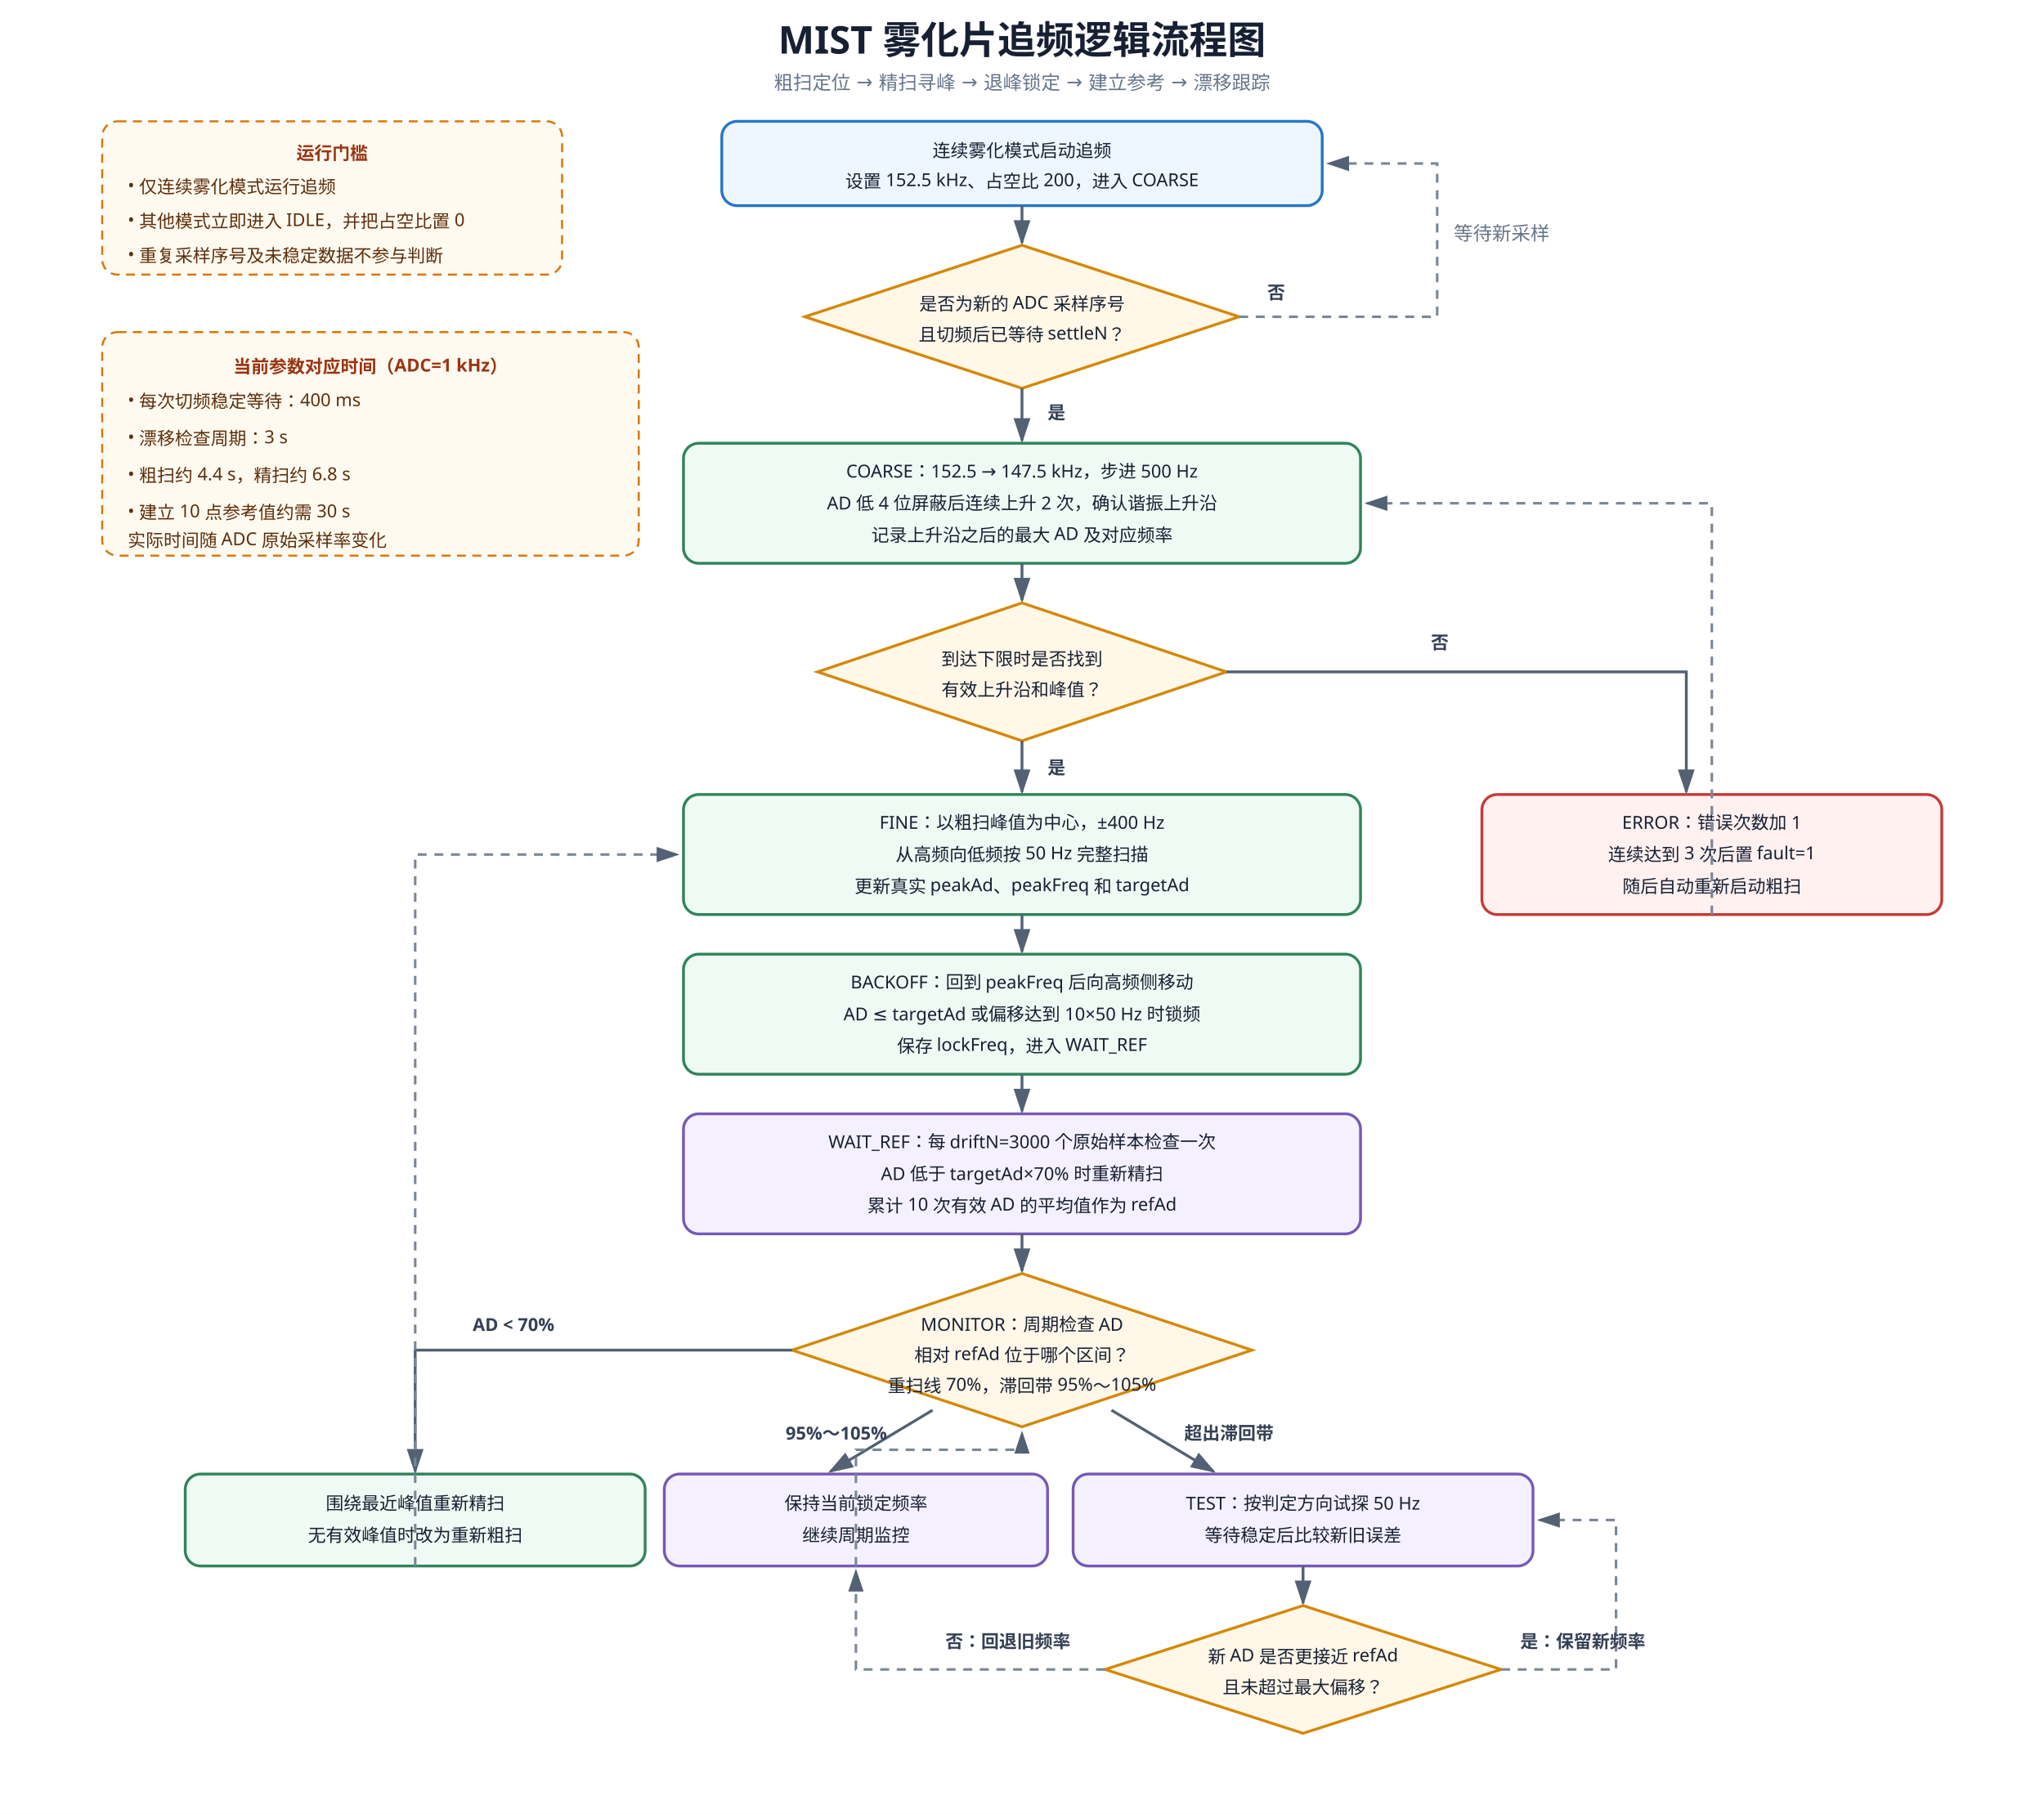
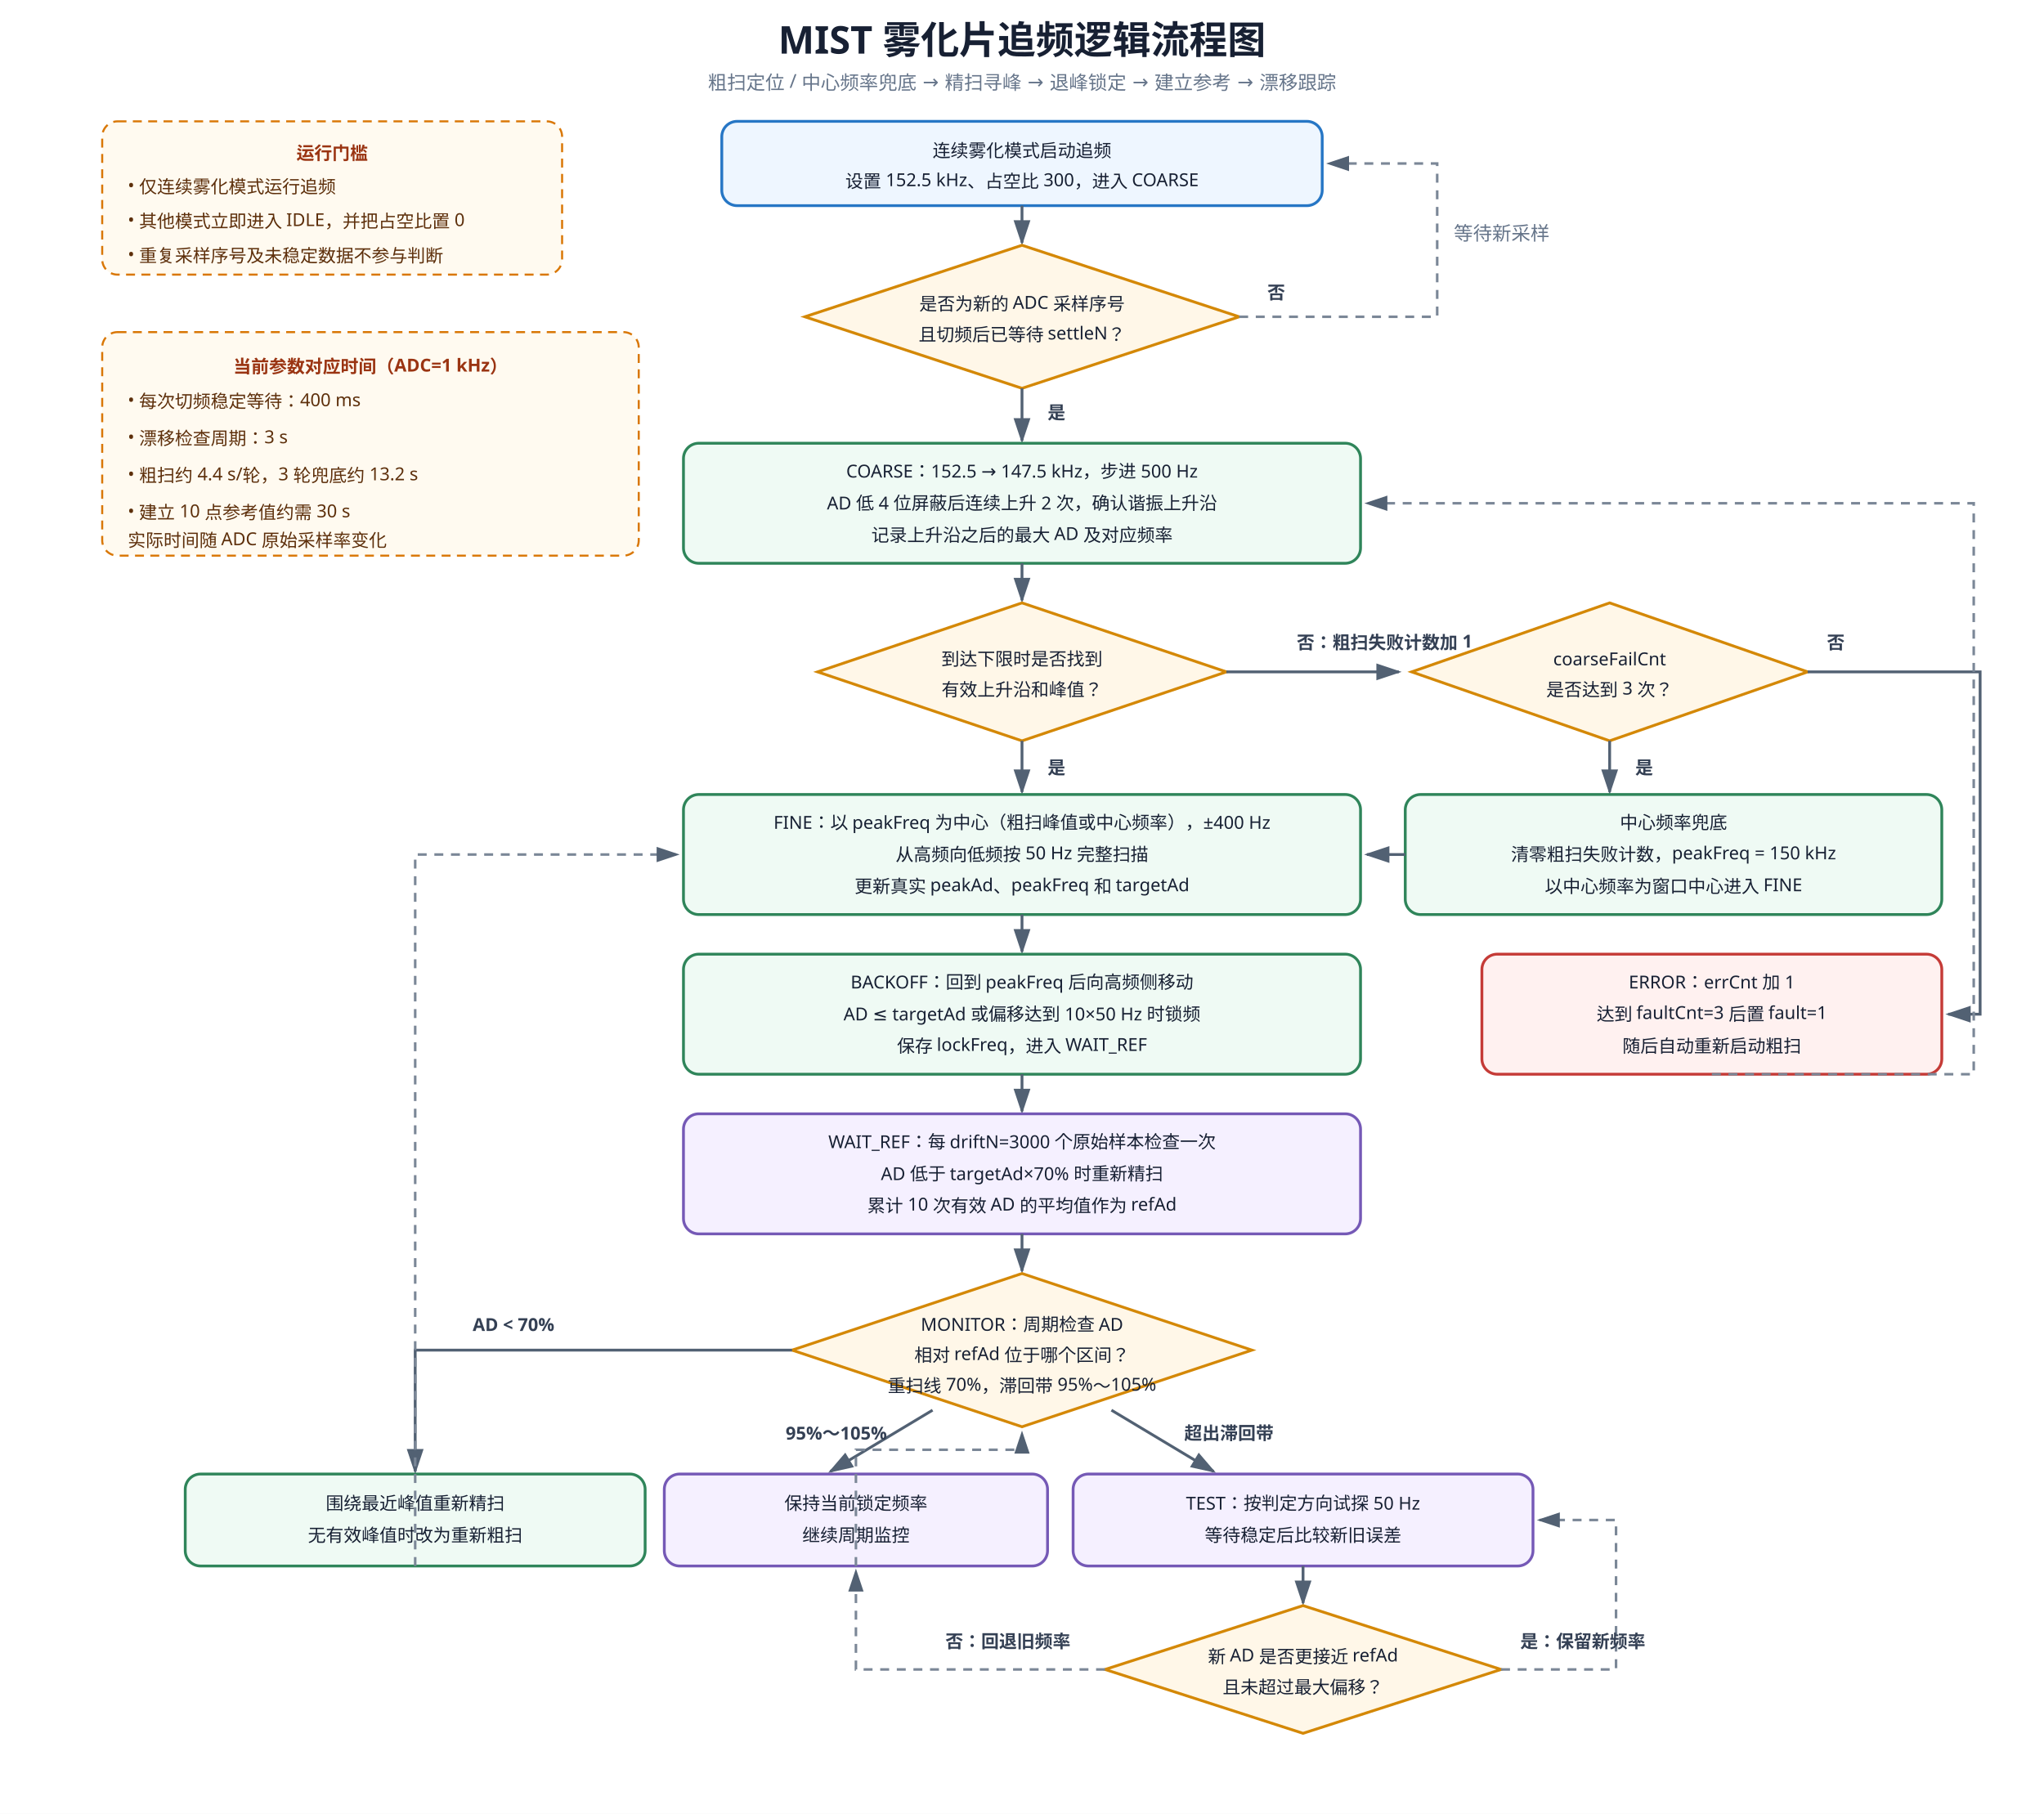
<svg xmlns="http://www.w3.org/2000/svg" width="1600" height="1420" viewBox="0 0 1600 1420" role="img" aria-labelledby="title desc">
  <defs>
    <marker id="arrow" markerWidth="10" markerHeight="10" refX="8" refY="3" orient="auto" markerUnits="strokeWidth">
      <path d="M0,0 L0,6 L9,3 z" fill="#526173" />
    </marker>
    <style>
      .title { font: 700 30px 'Microsoft YaHei', sans-serif; fill: #172033; }
      .subtitle { font: 15px 'Microsoft YaHei', sans-serif; fill: #66758a; }
      .box { fill: #eef6ff; stroke: #2676c5; stroke-width: 2.2; }
      .scan { fill: #effaf4; stroke: #2f855a; stroke-width: 2.2; }
      .decision { fill: #fff7e8; stroke: #d48806; stroke-width: 2.2; }
      .monitor { fill: #f5f0ff; stroke: #7559b6; stroke-width: 2.2; }
      .error { fill: #fff1f0; stroke: #c53b37; stroke-width: 2.2; }
      .note { fill: #fffaf0; stroke: #d97706; stroke-width: 1.6; stroke-dasharray: 7 5; }
      .flow { fill: none; stroke: #526173; stroke-width: 2.2; marker-end: url(#arrow); }
      .loop { fill: none; stroke: #7b8797; stroke-width: 2; stroke-dasharray: 7 6; marker-end: url(#arrow); }
      .text { font: 16px 'Microsoft YaHei', sans-serif; fill: #172033; text-anchor: middle; dominant-baseline: middle; }
      .small { font: 14px 'Microsoft YaHei', sans-serif; fill: #172033; text-anchor: middle; dominant-baseline: middle; }
      .label { font: 700 14px 'Microsoft YaHei', sans-serif; fill: #344054; }
      .left { font: 14px 'Microsoft YaHei', sans-serif; fill: #5d2f0b; }
    </style>
  </defs>
  <rect width="1600" height="1420" fill="#ffffff" />
  <text x="800" y="42" class="title" text-anchor="middle">MIST 雾化片追频逻辑流程图</text>
-   <text x="800" y="70" class="subtitle" text-anchor="middle">粗扫定位 → 精扫寻峰 → 退峰锁定 → 建立参考 → 漂移跟踪</text>
+   <text x="800" y="70" class="subtitle" text-anchor="middle">粗扫定位 / 中心频率兜底 → 精扫寻峰 → 退峰锁定 → 建立参考 → 漂移跟踪</text>
  <rect x="565" y="95" width="470" height="66" rx="12" class="box" />
  <text x="800" y="118" class="small">连续雾化模式启动追频</text>
-   <text x="800" y="142" class="small">设置 152.5 kHz、占空比 200，进入 COARSE</text>
+   <text x="800" y="142" class="small">设置 152.5 kHz、占空比 300，进入 COARSE</text>
  <path d="M800 161 L800 190" class="flow" />
  <polygon points="800,192 970,248 800,304 630,248" class="decision" />
  <text x="800" y="238" class="small">是否为新的 ADC 采样序号</text>
  <text x="800" y="262" class="small">且切频后已等待 settleN？</text>
  <text x="992" y="234" class="label">否</text>
  <path d="M970 248 L1125 248 L1125 128 L1040 128" class="loop" />
  <text x="1138" y="188" class="subtitle">等待新采样</text>
  <text x="820" y="328" class="label">是</text>
  <path d="M800 304 L800 345" class="flow" />
  <rect x="535" y="347" width="530" height="94" rx="12" class="scan" />
  <text x="800" y="369" class="small">COARSE：152.5 → 147.5 kHz，步进 500 Hz</text>
  <text x="800" y="394" class="small">AD 低 4 位屏蔽后连续上升 2 次，确认谐振上升沿</text>
  <text x="800" y="419" class="small">记录上升沿之后的最大 AD 及对应频率</text>
  <path d="M800 441 L800 470" class="flow" />
  <polygon points="800,472 960,526 800,580 640,526" class="decision" />
  <text x="800" y="516" class="small">到达下限时是否找到</text>
  <text x="800" y="540" class="small">有效上升沿和峰值？</text>
  <text x="820" y="606" class="label">是</text>
  <path d="M800 580 L800 620" class="flow" />
  <rect x="535" y="622" width="530" height="94" rx="12" class="scan" />
-   <text x="800" y="644" class="small">FINE：以粗扫峰值为中心，±400 Hz</text>
+   <text x="800" y="644" class="small">FINE：以 peakFreq 为中心（粗扫峰值或中心频率），±400 Hz</text>
  <text x="800" y="669" class="small">从高频向低频按 50 Hz 完整扫描</text>
  <text x="800" y="694" class="small">更新真实 peakAd、peakFreq 和 targetAd</text>
  <path d="M800 716 L800 745" class="flow" />
  <rect x="535" y="747" width="530" height="94" rx="12" class="scan" />
  <text x="800" y="769" class="small">BACKOFF：回到 peakFreq 后向高频侧移动</text>
  <text x="800" y="794" class="small">AD ≤ targetAd 或偏移达到 10×50 Hz 时锁频</text>
  <text x="800" y="819" class="small">保存 lockFreq，进入 WAIT_REF</text>
  <path d="M800 841 L800 870" class="flow" />
  <rect x="535" y="872" width="530" height="94" rx="12" class="monitor" />
  <text x="800" y="894" class="small">WAIT_REF：每 driftN=3000 个原始样本检查一次</text>
  <text x="800" y="919" class="small">AD 低于 targetAd×70% 时重新精扫</text>
  <text x="800" y="944" class="small">累计 10 次有效 AD 的平均值作为 refAd</text>
  <path d="M800 966 L800 995" class="flow" />
  <polygon points="800,997 980,1057 800,1117 620,1057" class="decision" />
  <text x="800" y="1037" class="small">MONITOR：周期检查 AD</text>
  <text x="800" y="1061" class="small">相对 refAd 位于哪个区间？</text>
  <text x="800" y="1085" class="small">重扫线 70%，滞回带 95%～105%</text>
  <path d="M620 1057 L325 1057 L325 1152" class="flow" />
  <text x="370" y="1042" class="label">AD &lt; 70%</text>
  <rect x="145" y="1154" width="360" height="72" rx="12" class="scan" />
  <text x="325" y="1177" class="small">围绕最近峰值重新精扫</text>
  <text x="325" y="1202" class="small">无有效峰值时改为重新粗扫</text>
  <path d="M730 1104 L650 1152" class="flow" />
  <text x="615" y="1127" class="label">95%～105%</text>
  <rect x="520" y="1154" width="300" height="72" rx="12" class="monitor" />
  <text x="670" y="1177" class="small">保持当前锁定频率</text>
  <text x="670" y="1202" class="small">继续周期监控</text>
  <path d="M870 1104 L950 1152" class="flow" />
  <text x="927" y="1127" class="label">超出滞回带</text>
  <rect x="840" y="1154" width="360" height="72" rx="12" class="monitor" />
  <text x="1020" y="1177" class="small">TEST：按判定方向试探 50 Hz</text>
  <text x="1020" y="1202" class="small">等待稳定后比较新旧误差</text>
  <path d="M1020 1226 L1020 1255" class="flow" />
  <polygon points="1020,1257 1175,1307 1020,1357 865,1307" class="decision" />
  <text x="1020" y="1297" class="small">新 AD 是否更接近 refAd</text>
  <text x="1020" y="1321" class="small">且未超过最大偏移？</text>
  <path d="M865 1307 L670 1307 L670 1230" class="loop" />
  <text x="740" y="1290" class="label">否：回退旧频率</text>
  <path d="M1175 1307 L1265 1307 L1265 1190 L1205 1190" class="loop" />
  <text x="1190" y="1290" class="label">是：保留新频率</text>
-   <path d="M960 526 L1320 526 L1320 620" class="flow" />
-   <text x="1120" y="508" class="label">否</text>
-   <rect x="1160" y="622" width="360" height="94" rx="12" class="error" />
-   <text x="1340" y="644" class="small">ERROR：错误次数加 1</text>
-   <text x="1340" y="669" class="small">连续达到 3 次后置 fault=1</text>
-   <text x="1340" y="694" class="small">随后自动重新启动粗扫</text>
-   <path d="M1340 716 L1340 394 L1070 394" class="loop" />
+   <path d="M960 526 L1095 526" class="flow" />
+   <text x="1015" y="508" class="label">否：粗扫失败计数加 1</text>
+   <polygon points="1260,472 1415,526 1260,580 1105,526" class="decision" />
+   <text x="1260" y="516" class="small">coarseFailCnt</text>
+   <text x="1260" y="540" class="small">是否达到 3 次？</text>
+   <text x="1280" y="606" class="label">是</text>
+   <path d="M1260 580 L1260 620" class="flow" />
+   <rect x="1100" y="622" width="420" height="94" rx="12" class="scan" />
+   <text x="1310" y="644" class="small">中心频率兜底</text>
+   <text x="1310" y="669" class="small">清零粗扫失败计数，peakFreq = 150 kHz</text>
+   <text x="1310" y="694" class="small">以中心频率为窗口中心进入 FINE</text>
+   <path d="M1100 669 L1070 669" class="flow" />
+   <text x="1430" y="508" class="label">否</text>
+   <path d="M1415 526 L1550 526 L1550 794 L1525 794" class="flow" />
+   <rect x="1160" y="747" width="360" height="94" rx="12" class="error" />
+   <text x="1340" y="769" class="small">ERROR：errCnt 加 1</text>
+   <text x="1340" y="794" class="small">达到 faultCnt=3 后置 fault=1</text>
+   <text x="1340" y="819" class="small">随后自动重新启动粗扫</text>
+   <path d="M1340 841 L1545 841 L1545 394 L1070 394" class="loop" />
  <path d="M325 1226 L325 669 L530 669" class="loop" />
  <path d="M670 1226 L670 1135 L800 1135 L800 1122" class="loop" />
  <rect x="80" y="95" width="360" height="120" rx="12" class="note" />
  <text x="260" y="120" class="small" style="font-weight:700; fill:#9a3412">运行门槛</text>
  <text x="100" y="150" class="left">• 仅连续雾化模式运行追频</text>
  <text x="100" y="177" class="left">• 其他模式立即进入 IDLE，并把占空比置 0</text>
  <text x="100" y="204" class="left">• 重复采样序号及未稳定数据不参与判断</text>
  <rect x="80" y="260" width="420" height="175" rx="12" class="note" />
  <text x="290" y="287" class="small" style="font-weight:700; fill:#9a3412">当前参数对应时间（ADC=1 kHz）</text>
  <text x="100" y="318" class="left">• 每次切频稳定等待：400 ms</text>
  <text x="100" y="347" class="left">• 漂移检查周期：3 s</text>
-   <text x="100" y="376" class="left">• 粗扫约 4.4 s，精扫约 6.8 s</text>
+   <text x="100" y="376" class="left">• 粗扫约 4.4 s/轮，3 轮兜底约 13.2 s</text>
  <text x="100" y="405" class="left">• 建立 10 点参考值约需 30 s</text>
  <text x="100" y="428" class="left">实际时间随 ADC 原始采样率变化</text>
</svg>
